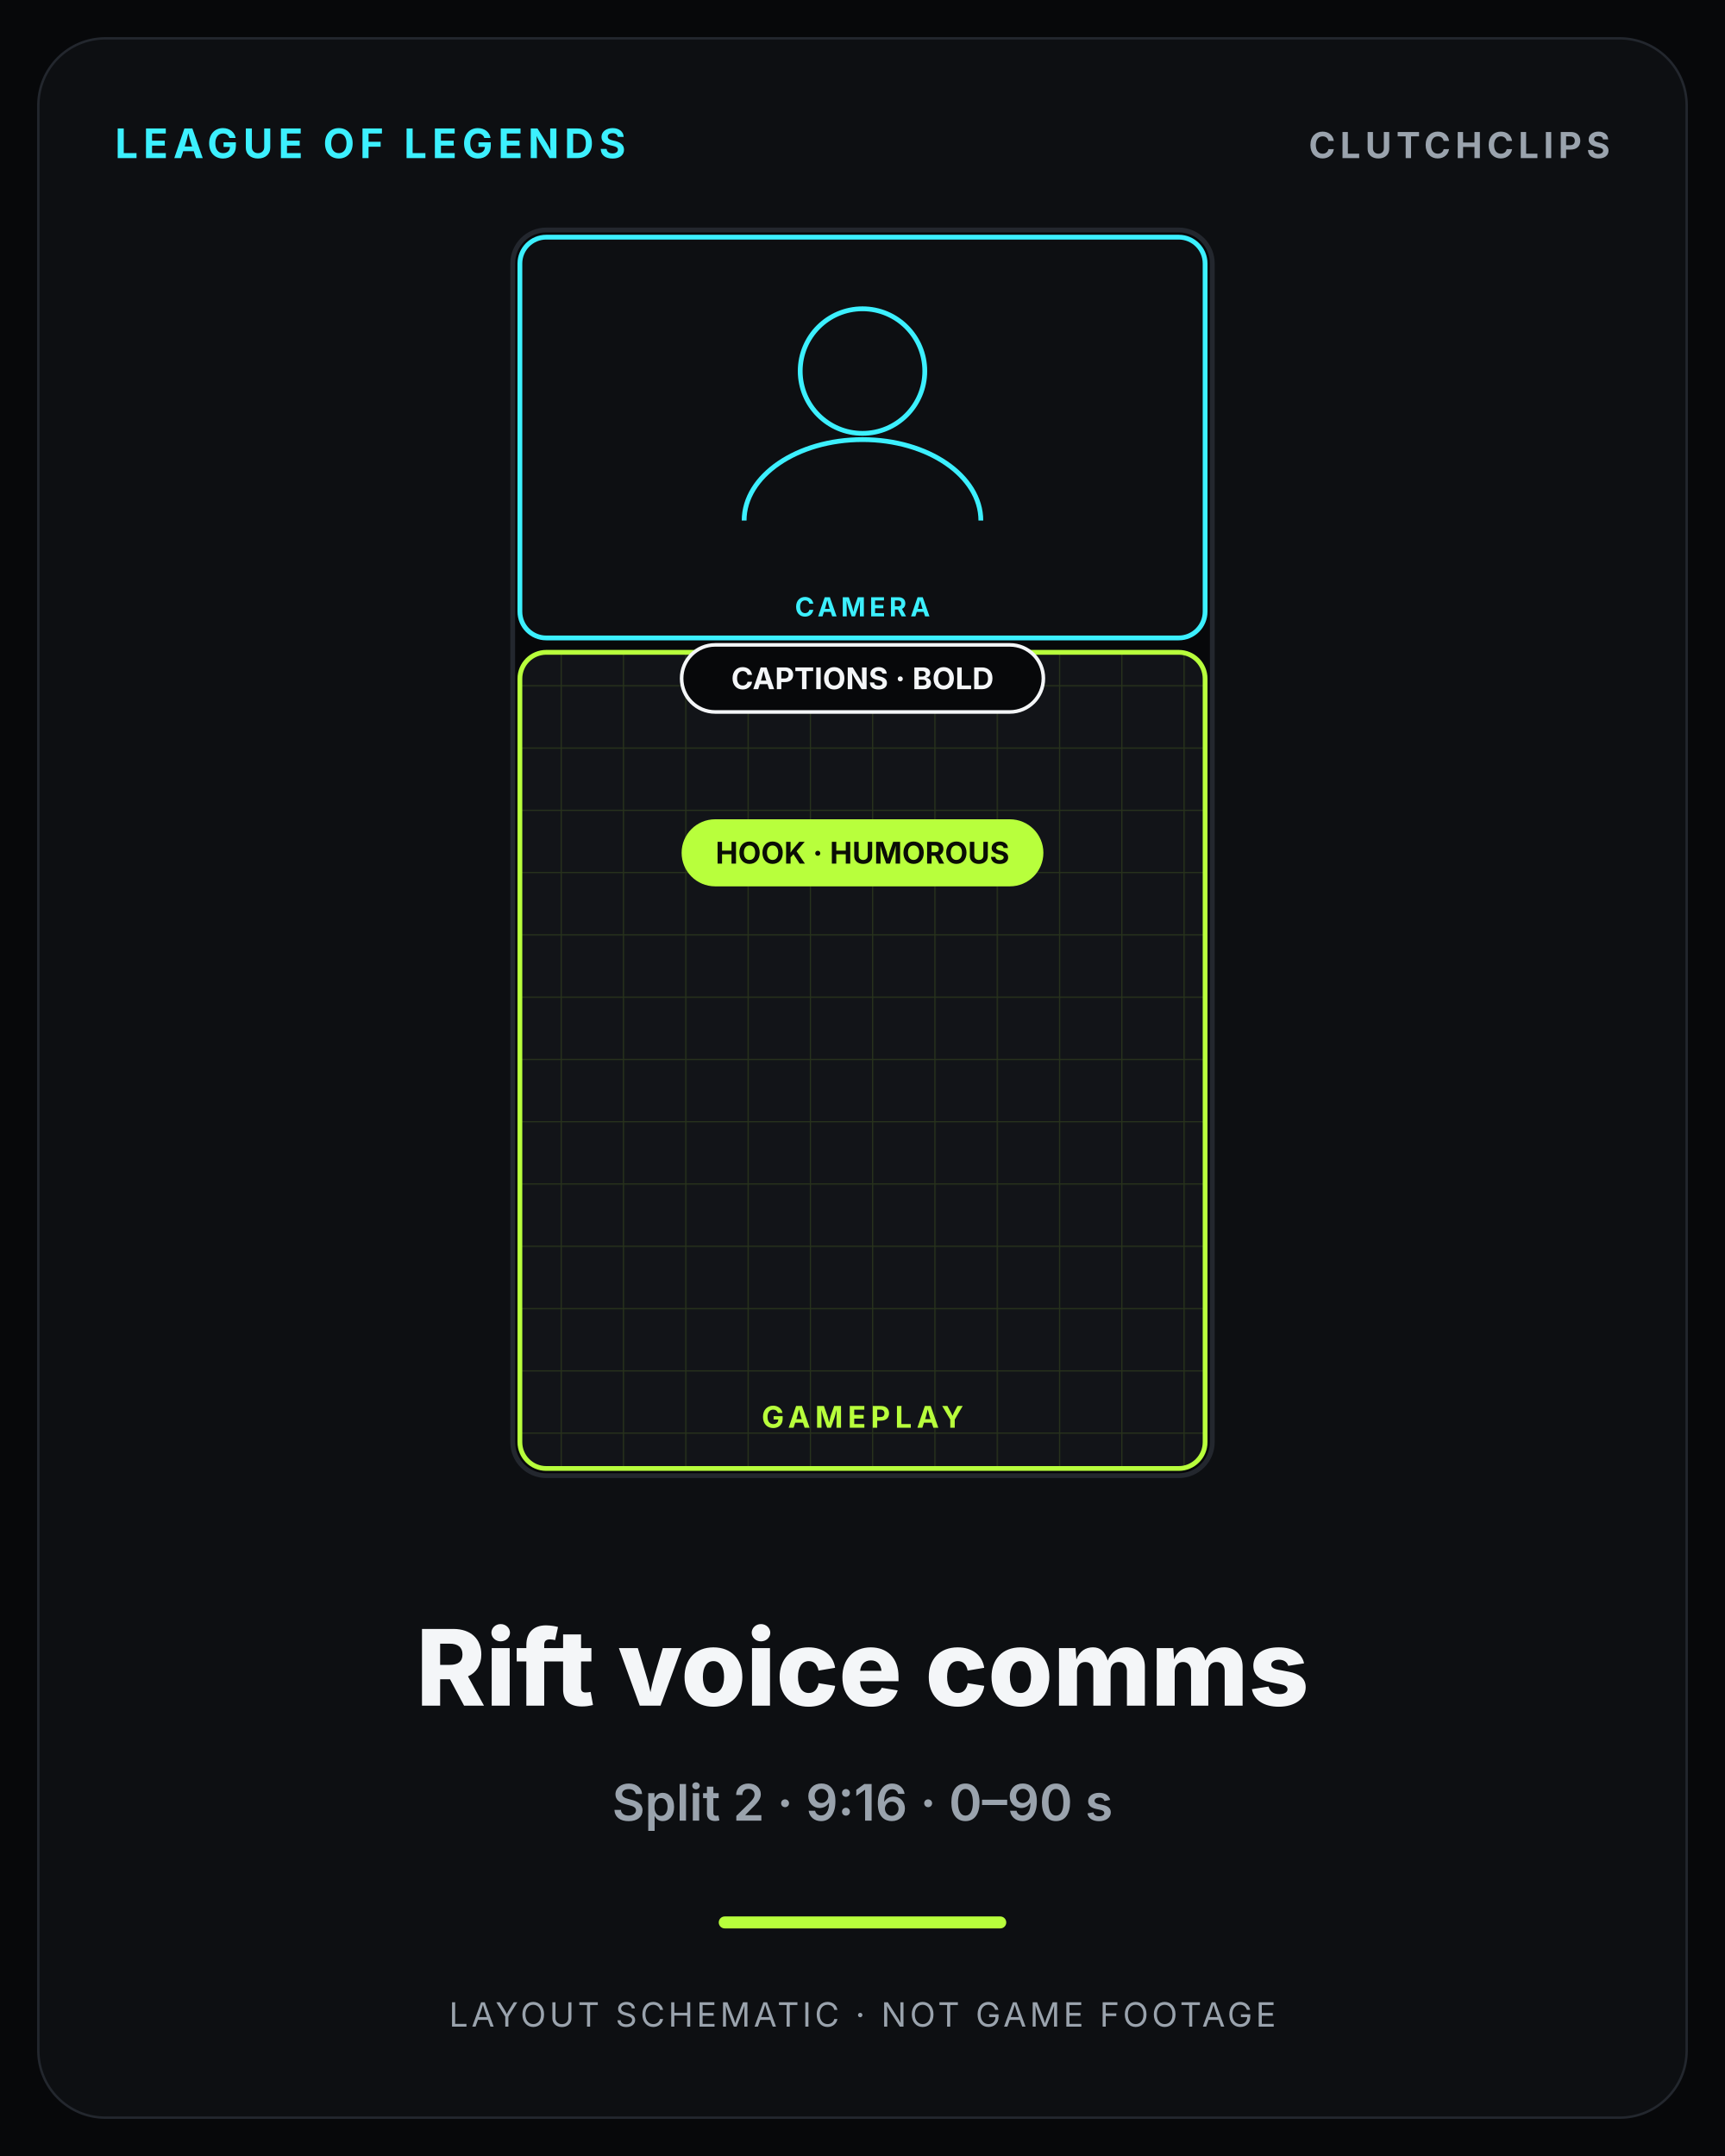
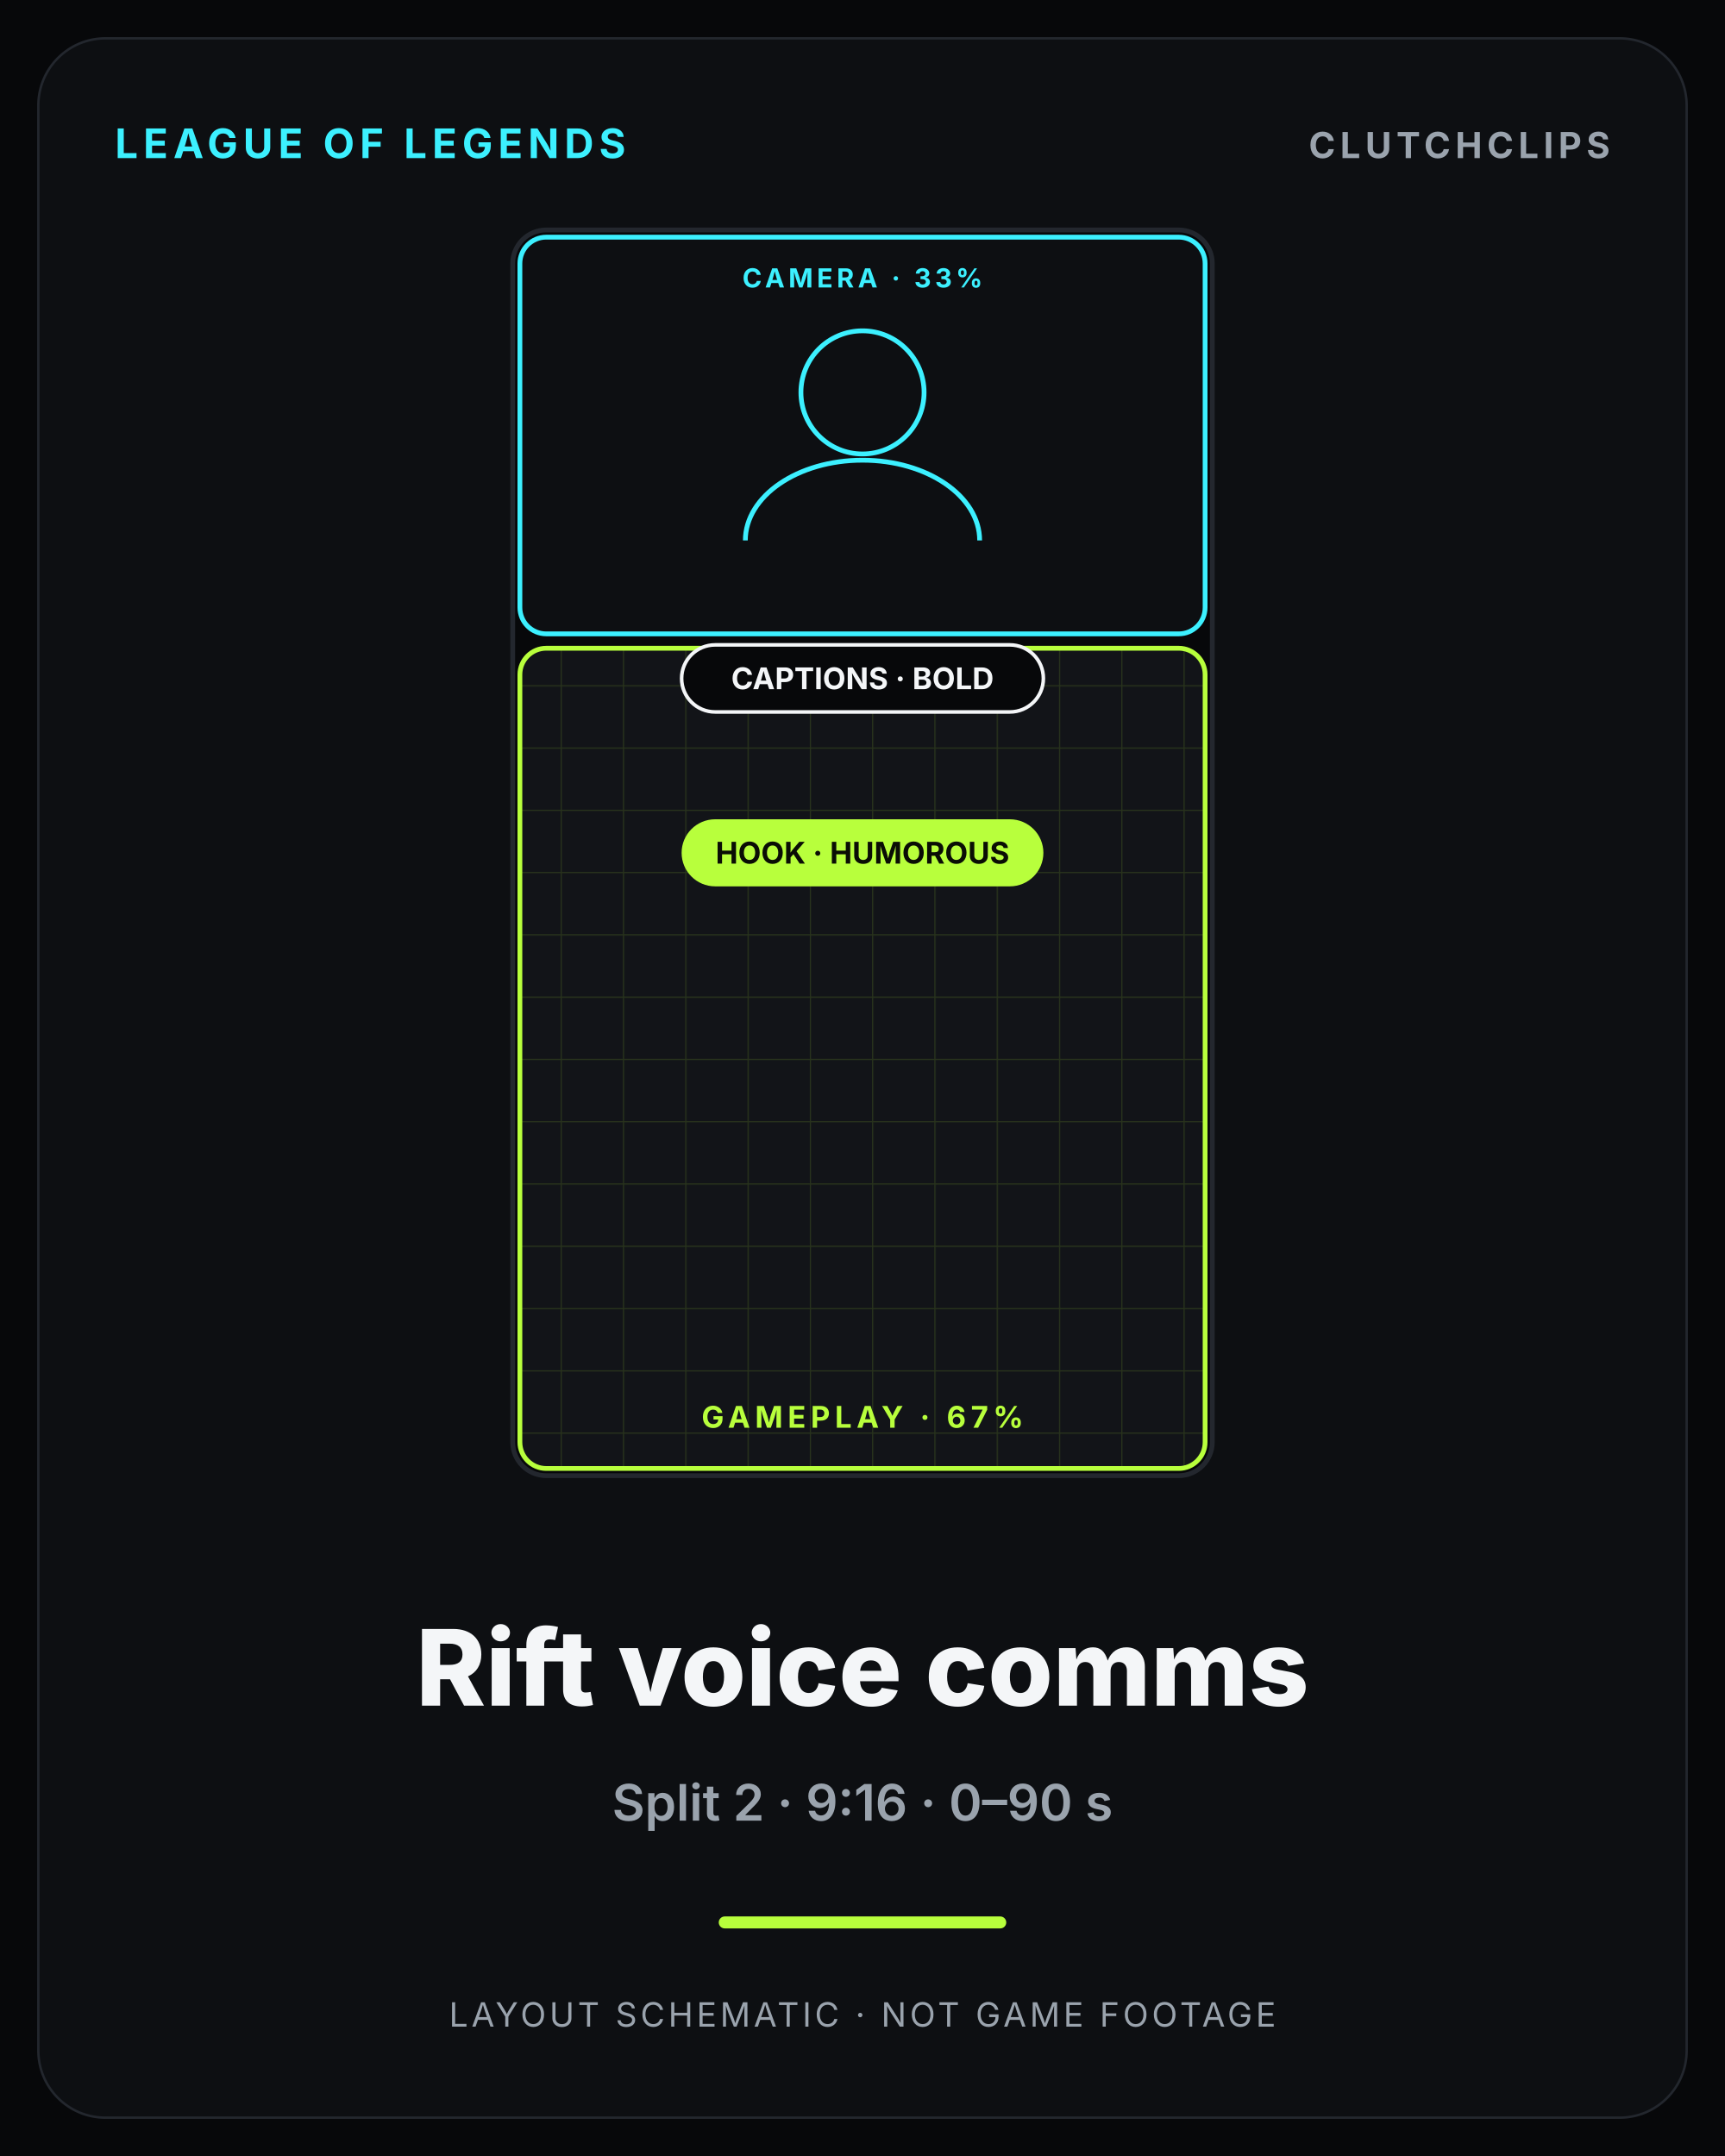
<svg xmlns="http://www.w3.org/2000/svg" viewBox="0 0 720 900" width="720" height="900" role="img" aria-label="Rift voice comms: Split 2 layout, 9:16" font-family="Inter, 'Helvetica Neue', Arial, sans-serif">
  <defs>
    <pattern id="grid" width="26" height="26" patternUnits="userSpaceOnUse">
      <path d="M26 0H0V26" fill="none" stroke="#b8ff3c" stroke-opacity="0.13" stroke-width="1" />
    </pattern>
  </defs>
  <rect width="720" height="900" fill="#07080a" />
  <rect x="16" y="16" width="688" height="868" rx="28" fill="#0d0f12" stroke="#23272e" />
  <text x="48" y="66" font-size="17" font-weight="700" letter-spacing="2.2" fill="#3cf0ff">LEAGUE OF LEGENDS</text>
  <text x="672" y="66" text-anchor="end" font-size="15" font-weight="700" letter-spacing="2" fill="#9aa3ad">CLUTCHCLIPS</text>
  <rect x="214" y="96" width="292" height="520" rx="14" fill="#07080a" stroke="#23272e" stroke-width="2" />
-   <rect x="217" y="272.3" width="286" height="340.7" rx="11" fill="#121418" />
-   <rect x="217" y="272.3" width="286" height="340.7" rx="11" fill="url(#grid)" stroke="#b8ff3c" stroke-width="2" />
-   <text x="360" y="596" text-anchor="middle" font-size="12.5" font-weight="700" letter-spacing="2" fill="#b8ff3c">GAMEPLAY</text>
-   <rect x="217" y="99" width="286" height="167.3" rx="11" fill="#0d0f12" stroke="#3cf0ff" stroke-width="2" />
-   <circle cx="360" cy="154.9" r="26" fill="none" stroke="#3cf0ff" stroke-width="2" />
-   <path d="M310.6 217.3a49.4 33.8 0 0 1 98.8 0" fill="none" stroke="#3cf0ff" stroke-width="2" />
-   <text x="360" y="257.3" text-anchor="middle" font-size="11" font-weight="700" letter-spacing="1.6" fill="#3cf0ff">CAMERA</text>
+   <rect x="217" y="270.6" width="286" height="342.4" rx="11" fill="#121418" />
+   <rect x="217" y="270.6" width="286" height="342.4" rx="11" fill="url(#grid)" stroke="#b8ff3c" stroke-width="2" />
+   <text x="360" y="596" text-anchor="middle" font-size="12.5" font-weight="700" letter-spacing="2" fill="#b8ff3c">GAMEPLAY · 67%</text>
+   <rect x="217" y="99" width="286" height="165.6" rx="11" fill="#0d0f12" stroke="#3cf0ff" stroke-width="2" />
+   <circle cx="360" cy="163.8" r="25.7" fill="none" stroke="#3cf0ff" stroke-width="2" />
+   <path d="M311.1 225.6a48.9 33.5 0 0 1 97.8 0" fill="none" stroke="#3cf0ff" stroke-width="2" />
+   <text x="360" y="120" text-anchor="middle" font-size="11" font-weight="700" letter-spacing="1.6" fill="#3cf0ff">CAMERA · 33%</text>
  <rect x="284.5" y="342" width="151" height="28" rx="14" fill="#b8ff3c" />
  <text x="360" y="360.5" text-anchor="middle" font-size="12.5" font-weight="700" textLength="123" lengthAdjust="spacingAndGlyphs" fill="#0a0d05">HOOK · HUMOROUS</text>
  <rect x="284.5" y="269.2" width="151" height="28" rx="14" fill="#07080a" stroke="#f4f6f8" stroke-width="1.5" />
  <text x="360" y="287.7" text-anchor="middle" font-size="12.5" font-weight="700" textLength="123" lengthAdjust="spacingAndGlyphs" fill="#f4f6f8">CAPTIONS · BOLD</text>
  <text x="360" y="712" text-anchor="middle" font-size="44" font-weight="800" fill="#f4f6f8">Rift voice comms</text>
  <text x="360" y="760" text-anchor="middle" font-size="21" font-weight="600" fill="#9aa3ad">Split 2  ·  9:16  ·  0–90 s</text>
  <rect x="300" y="800" width="120" height="5" rx="2.5" fill="#b8ff3c" />
  <text x="360" y="846" text-anchor="middle" font-size="14" letter-spacing="1.4" fill="#9aa3ad">LAYOUT SCHEMATIC · NOT GAME FOOTAGE</text>
</svg>
